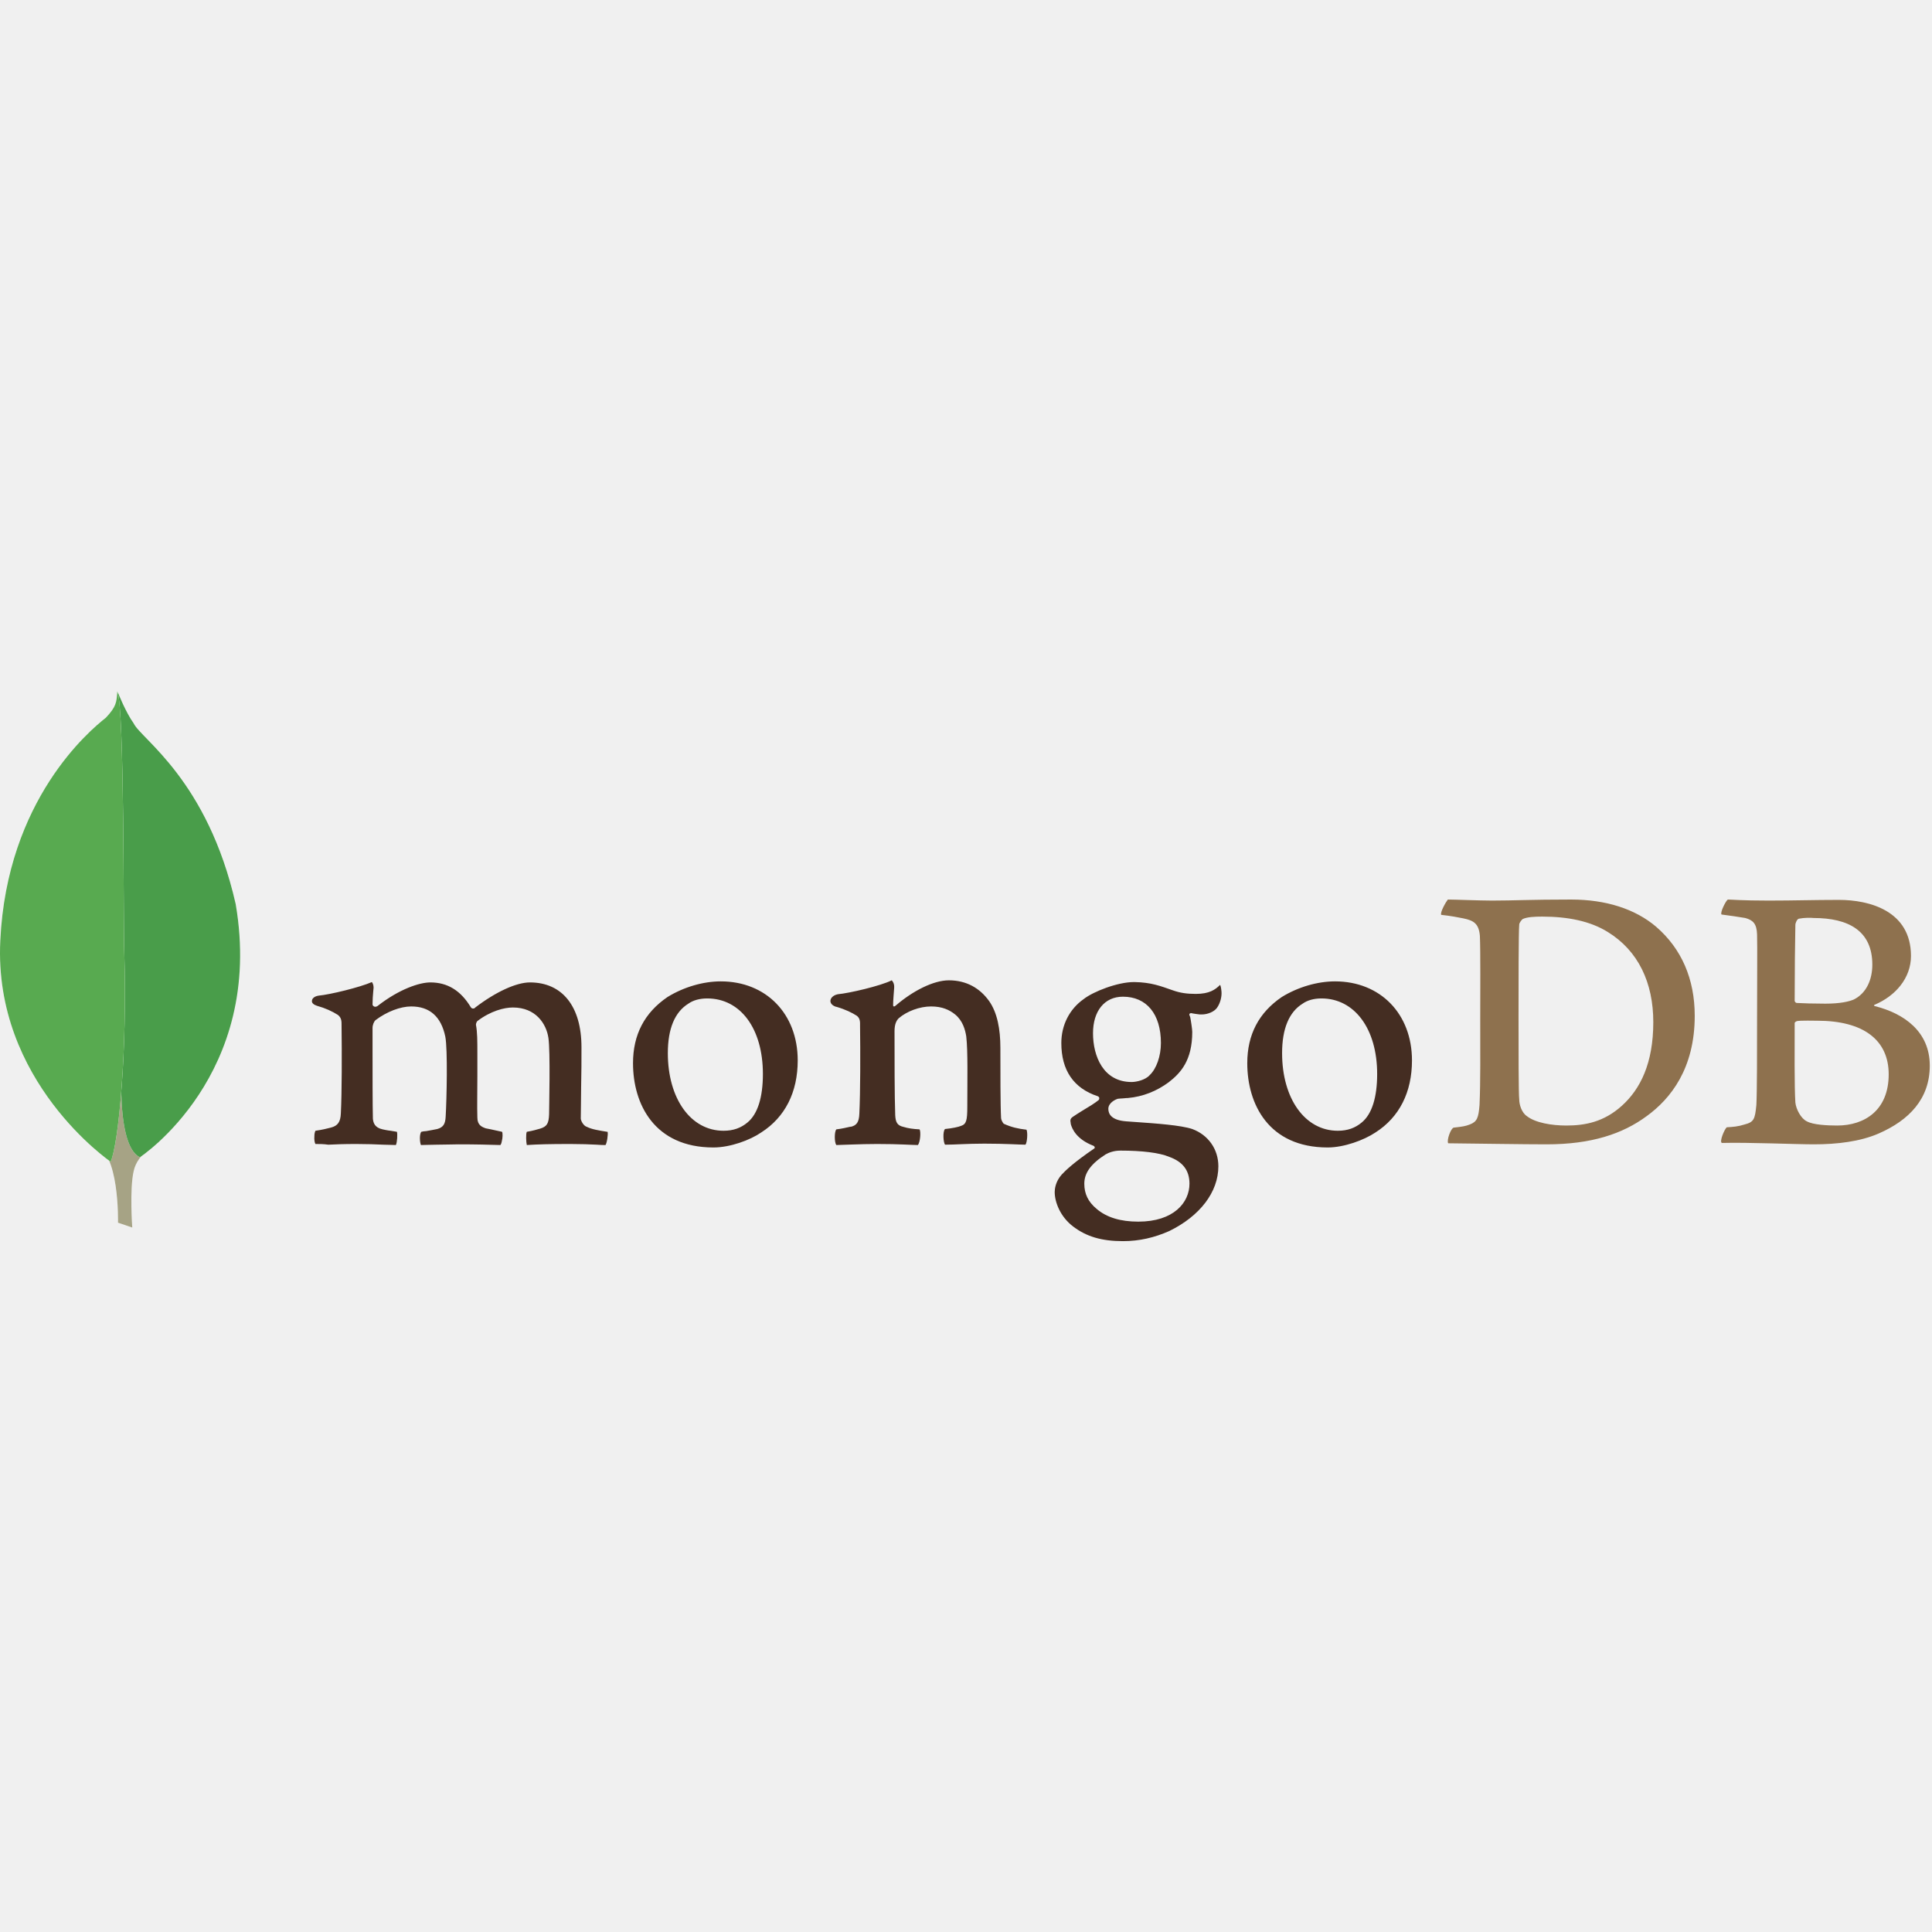
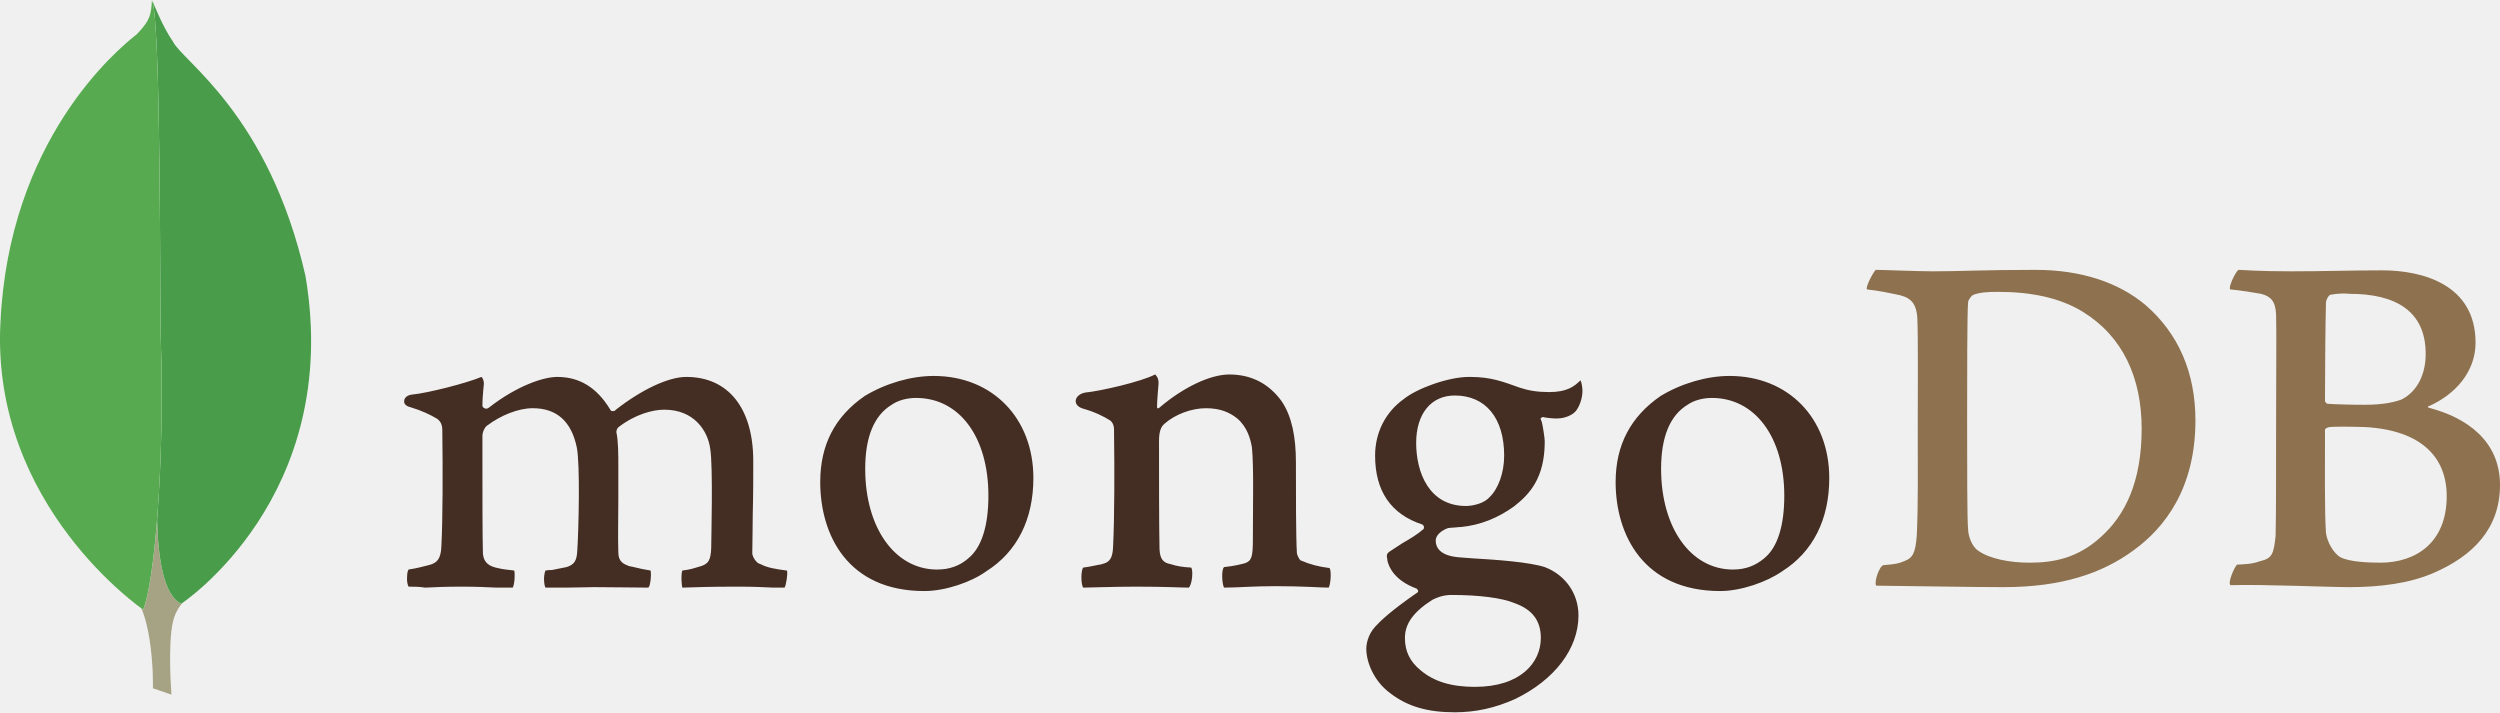
- <svg xmlns="http://www.w3.org/2000/svg" width="800px" height="800px" viewBox="0 -183 512 512" version="1.1">
-   <defs>
- 
- </defs>
+ <svg xmlns="http://www.w3.org/2000/svg" version="1.1" viewBox="0.02 0.2 511.38 145.7">
+   <defs>  </defs>
  <g stroke="none" stroke-width="1" fill="none" fill-rule="evenodd">
    <g>
-       <path d="M476.713,60.463 C476.252,60.555 475.791,61.57 475.791,62.124 C475.699,65.815 475.607,75.597 475.607,82.241 C475.607,82.426 475.883,82.795 476.16,82.795 C477.544,82.887 480.866,82.979 483.727,82.979 C487.695,82.979 490.002,82.426 491.295,81.873 C494.616,80.211 496.185,76.612 496.185,72.644 C496.185,63.693 489.91,60.278 480.589,60.278 C479.943,60.186 478.098,60.186 476.713,60.463 L476.713,60.463 L476.713,60.463 Z M500.523,101.713 C500.523,92.577 493.786,87.501 481.605,87.501 C481.051,87.501 477.175,87.409 476.252,87.593 C475.975,87.686 475.607,87.871 475.607,88.148 C475.607,94.699 475.514,105.128 475.791,109.187 C475.975,110.941 477.268,113.433 478.837,114.171 C480.497,115.094 484.281,115.278 486.865,115.278 C494.155,115.278 500.523,111.218 500.523,101.713 L500.523,101.713 L500.523,101.713 Z M457.889,55.388 C458.811,55.388 461.58,55.664 468.685,55.664 C475.422,55.664 480.774,55.48 487.326,55.48 C495.354,55.48 506.428,58.34 506.428,70.337 C506.428,76.243 502.275,80.95 496.831,83.257 C496.555,83.349 496.555,83.533 496.831,83.625 C504.582,85.564 511.412,90.362 511.412,99.406 C511.412,108.265 505.875,113.894 497.846,117.401 C492.955,119.523 486.865,120.261 480.682,120.261 C475.975,120.261 463.333,119.708 456.32,119.893 C455.582,119.615 456.966,116.293 457.611,115.74 C459.273,115.647 460.564,115.555 462.318,115.001 C464.81,114.356 465.086,113.617 465.455,109.834 C465.64,106.604 465.64,95.16 465.64,87.04 C465.64,75.874 465.733,68.307 465.64,64.616 C465.548,61.755 464.533,60.832 462.503,60.278 C460.934,60.002 458.35,59.632 456.227,59.356 C455.765,58.894 457.334,55.756 457.889,55.388 L457.889,55.388 L457.889,55.388 Z M404.641,112.787 C406.857,114.539 411.194,115.278 415.07,115.278 C420.053,115.278 425.036,114.356 429.835,110.018 C434.726,105.589 438.14,98.76 438.14,87.871 C438.14,77.442 434.172,68.952 426.051,63.97 C421.437,61.108 415.531,59.909 408.702,59.909 C406.672,59.909 404.734,60.002 403.535,60.555 C403.257,60.74 402.612,61.57 402.612,62.031 C402.427,63.877 402.427,78.088 402.427,86.394 C402.427,94.976 402.427,106.973 402.612,108.357 C402.612,109.742 403.257,111.864 404.641,112.787 L404.641,112.787 L404.641,112.787 Z M383.693,55.388 C385.447,55.388 392.183,55.664 395.413,55.664 C401.228,55.664 405.38,55.388 416.361,55.388 C425.589,55.388 433.341,57.879 438.878,62.585 C445.614,68.399 449.122,76.428 449.122,86.209 C449.122,100.144 442.754,108.173 436.386,112.787 C430.02,117.493 421.714,120.261 409.902,120.261 C403.627,120.261 392.83,120.077 383.878,119.984 L383.786,119.984 C383.325,119.154 384.524,115.924 385.262,115.832 C387.662,115.555 388.308,115.462 389.508,115.001 C391.445,114.263 391.815,113.248 392.092,109.834 C392.368,103.466 392.276,95.807 392.276,87.132 C392.276,80.95 392.368,68.86 392.183,64.984 C391.907,61.755 390.523,60.925 387.754,60.37 C386.37,60.094 384.524,59.724 381.941,59.448 C381.571,58.801 383.232,55.941 383.693,55.388 L383.693,55.388 L383.693,55.388 Z" fill="#8E714E">
- 
- </path>
-       <path d="M272.033,116.385 C269.726,116.108 268.065,115.74 266.035,114.817 C265.758,114.632 265.296,113.71 265.296,113.34 C265.112,110.11 265.112,100.882 265.112,94.699 C265.112,89.716 264.282,85.379 262.159,82.334 C259.667,78.826 256.068,76.797 251.454,76.797 C247.394,76.797 241.949,79.565 237.427,83.441 C237.335,83.533 236.597,84.18 236.689,83.164 C236.689,82.149 236.874,80.119 236.966,78.735 C237.059,77.442 236.32,76.797 236.32,76.797 C233.367,78.273 225.062,80.211 222.016,80.488 C219.802,80.95 219.248,83.072 221.555,83.81 L221.648,83.81 C224.139,84.548 225.8,85.379 227.091,86.209 C228.014,86.948 227.922,87.963 227.922,88.794 C228.014,95.715 228.014,106.327 227.738,112.141 C227.646,114.448 227,115.278 225.339,115.647 L225.523,115.555 C224.231,115.832 223.216,116.108 221.647,116.293 C221.093,116.847 221.093,119.8 221.647,120.446 C222.662,120.446 228.014,120.169 232.445,120.169 C238.535,120.169 241.673,120.446 243.241,120.446 C243.887,119.708 244.072,116.939 243.703,116.293 C241.949,116.201 240.657,116.017 239.458,115.647 C237.797,115.278 237.335,114.448 237.242,112.51 C237.059,107.618 237.059,97.283 237.059,90.27 C237.059,88.332 237.612,87.409 238.165,86.855 C240.288,85.01 243.703,83.718 246.748,83.718 C249.701,83.718 251.639,84.641 253.115,85.841 C255.145,87.501 255.791,89.9 256.068,91.654 C256.529,95.622 256.345,103.466 256.345,110.295 C256.345,113.986 256.068,114.909 254.684,115.37 C254.038,115.647 252.377,116.017 250.439,116.201 C249.793,116.847 249.978,119.708 250.439,120.354 C253.115,120.354 256.253,120.077 260.867,120.077 C266.588,120.077 270.28,120.354 271.756,120.354 C272.217,119.8 272.402,117.124 272.033,116.385 L272.033,116.385 L272.033,116.385 Z M297.595,81.134 C292.704,81.134 289.659,84.918 289.659,90.823 C289.659,96.822 292.335,103.743 299.902,103.743 C301.194,103.743 303.594,103.189 304.7,101.897 C306.454,100.236 307.654,96.914 307.654,93.408 C307.654,85.748 303.87,81.134 297.595,81.134 L297.595,81.134 L297.595,81.134 Z M296.949,121.922 C295.104,121.922 293.811,122.476 292.981,122.938 C289.105,125.429 287.352,127.828 287.352,130.69 C287.352,133.365 288.367,135.487 290.582,137.333 C293.258,139.64 296.949,140.748 301.655,140.748 C311.068,140.748 315.221,135.672 315.221,130.69 C315.221,127.182 313.467,124.875 309.869,123.584 C307.285,122.476 302.578,121.922 296.949,121.922 L296.949,121.922 L296.949,121.922 Z M297.595,145.916 C291.966,145.916 287.905,144.716 284.399,142.04 C280.984,139.456 279.508,135.58 279.508,132.904 C279.508,132.166 279.693,130.135 281.354,128.29 C282.368,127.182 284.583,125.06 289.844,121.461 C290.028,121.369 290.12,121.277 290.12,121.092 C290.12,120.907 289.935,120.722 289.751,120.631 C285.414,118.97 284.122,116.293 283.752,114.817 L283.752,114.632 C283.661,114.078 283.476,113.525 284.307,112.971 C284.953,112.51 285.876,111.956 286.89,111.31 C288.459,110.387 290.12,109.372 291.135,108.541 C291.32,108.357 291.32,108.173 291.32,107.988 C291.32,107.803 291.135,107.618 290.951,107.527 C284.492,105.404 281.262,100.605 281.262,93.408 C281.262,88.701 283.384,84.456 287.167,81.78 C289.751,79.749 296.211,77.258 300.456,77.258 L300.733,77.258 C305.07,77.35 307.469,78.273 310.883,79.473 C312.729,80.119 314.483,80.395 316.882,80.395 C320.481,80.395 322.05,79.288 323.341,77.997 C323.434,78.181 323.619,78.643 323.711,79.842 C323.803,81.042 323.434,82.795 322.511,84.087 C321.773,85.102 320.112,85.841 318.451,85.841 L317.989,85.841 C316.328,85.656 315.59,85.471 315.59,85.471 L315.221,85.656 C315.129,85.841 315.221,86.025 315.313,86.302 L315.406,86.487 C315.59,87.317 315.959,89.808 315.959,90.455 C315.959,98.022 312.914,101.343 309.684,103.835 C306.546,106.142 302.948,107.618 298.887,107.988 C298.795,107.988 298.426,107.988 297.595,108.08 C297.134,108.08 296.488,108.173 296.395,108.173 L296.303,108.173 C295.565,108.357 293.72,109.28 293.72,110.848 C293.72,112.232 294.55,113.894 298.518,114.171 C299.348,114.263 300.179,114.263 301.102,114.356 C306.362,114.724 312.914,115.186 315.959,116.201 C320.204,117.769 322.88,121.553 322.88,126.075 C322.88,132.904 317.989,139.272 309.869,143.239 C305.901,144.993 301.932,145.916 297.595,145.916 L297.595,145.916 L297.595,145.916 Z M350.196,81.595 C348.258,81.595 346.504,82.056 345.212,82.979 C341.614,85.194 339.768,89.624 339.768,96.083 C339.768,108.173 345.858,116.663 354.533,116.663 C357.117,116.663 359.147,115.924 360.9,114.448 C363.576,112.232 364.961,107.803 364.961,101.62 C364.961,89.624 358.962,81.595 350.196,81.595 L350.196,81.595 L350.196,81.595 Z M351.857,121.092 C336.169,121.092 330.54,109.557 330.54,98.76 C330.54,91.193 333.585,85.379 339.675,81.226 C344.013,78.55 349.181,77.074 353.795,77.074 C365.791,77.074 374.189,85.656 374.189,98.022 C374.189,106.419 370.867,113.063 364.499,117.124 C361.454,119.154 356.194,121.092 351.856,121.092 L351.857,121.092 L351.857,121.092 Z M187.411,81.595 C185.473,81.595 183.72,82.056 182.427,82.979 C178.829,85.194 176.983,89.624 176.983,96.083 C176.983,108.173 183.073,116.663 191.748,116.663 C194.332,116.663 196.362,115.924 198.116,114.448 C200.791,112.232 202.176,107.803 202.176,101.62 C202.176,89.624 196.27,81.595 187.411,81.595 L187.411,81.595 L187.411,81.595 Z M189.072,121.092 C173.384,121.092 167.755,109.557 167.755,98.76 C167.755,91.193 170.8,85.379 176.89,81.226 C181.228,78.55 186.396,77.074 191.01,77.074 C203.007,77.074 211.404,85.656 211.404,98.022 C211.404,106.419 208.082,113.063 201.714,117.124 C198.761,119.154 193.501,121.092 189.072,121.092 L189.072,121.092 L189.072,121.092 Z M83.594,120.169 C83.409,119.893 83.225,119.062 83.317,118.047 C83.317,117.308 83.502,116.847 83.594,116.663 C85.532,116.385 86.547,116.108 87.654,115.832 C89.5,115.37 90.238,114.356 90.33,112.049 C90.608,106.512 90.608,95.991 90.515,88.701 L90.515,88.516 C90.515,87.686 90.515,86.67 89.5,85.932 C88.023,85.01 86.27,84.18 83.963,83.533 C83.132,83.257 82.579,82.795 82.671,82.241 C82.671,81.688 83.225,81.042 84.425,80.857 C87.47,80.58 95.406,78.643 98.543,77.258 C98.728,77.442 99.005,77.997 99.005,78.735 L98.913,79.749 C98.82,80.765 98.728,81.965 98.728,83.164 C98.728,83.533 99.097,83.81 99.466,83.81 C99.651,83.81 99.836,83.718 100.02,83.625 C105.926,79.011 111.278,77.35 114.046,77.35 C118.569,77.35 122.075,79.473 124.752,83.902 C124.936,84.18 125.121,84.271 125.398,84.271 C125.582,84.271 125.859,84.18 125.951,83.995 C131.396,79.842 136.84,77.35 140.439,77.35 C149.021,77.35 154.097,83.718 154.097,94.515 C154.097,97.56 154.097,101.528 154.005,105.128 C154.005,108.357 153.913,111.31 153.913,113.433 C153.913,113.894 154.558,115.37 155.574,115.647 C156.865,116.293 158.619,116.57 160.926,116.939 L161.018,116.939 C161.203,117.585 160.834,119.984 160.465,120.446 C159.911,120.446 159.08,120.446 158.158,120.354 C156.404,120.261 153.913,120.169 151.144,120.169 C145.423,120.169 142.47,120.261 139.608,120.446 C139.425,119.708 139.332,117.493 139.608,116.939 C141.27,116.663 142.1,116.385 143.116,116.108 C144.962,115.555 145.423,114.724 145.515,112.325 C145.515,110.572 145.884,95.622 145.33,92.023 C144.777,88.332 142.008,83.995 135.917,83.995 C133.61,83.995 130.012,84.918 126.505,87.593 C126.321,87.778 126.136,88.239 126.136,88.516 L126.136,88.609 C126.505,90.546 126.505,92.762 126.505,96.176 L126.505,102.174 C126.505,106.327 126.412,110.203 126.505,113.155 C126.505,115.186 127.705,115.647 128.72,116.017 C129.274,116.108 129.642,116.201 130.104,116.293 C130.935,116.478 131.765,116.663 133.057,116.939 C133.242,117.308 133.242,118.508 132.965,119.523 C132.872,120.077 132.687,120.354 132.596,120.446 C129.458,120.354 126.228,120.261 121.522,120.261 C120.138,120.261 117.738,120.354 115.708,120.354 C114.046,120.354 112.478,120.446 111.556,120.446 C111.463,120.261 111.278,119.615 111.278,118.6 C111.278,117.769 111.463,117.124 111.648,116.939 C112.109,116.847 112.478,116.755 112.94,116.755 C114.046,116.57 114.969,116.385 115.892,116.201 C117.461,115.74 118.015,114.909 118.107,112.879 C118.384,108.265 118.661,95.069 118.015,91.746 C116.908,86.394 113.863,83.718 108.971,83.718 C106.111,83.718 102.511,85.102 99.559,87.317 C99.097,87.686 98.728,88.609 98.728,89.439 L98.728,94.884 C98.728,101.528 98.728,109.834 98.82,113.433 C98.913,114.539 99.281,115.832 101.404,116.293 C101.866,116.385 102.604,116.57 103.527,116.663 L105.188,116.939 C105.373,117.493 105.28,119.708 104.911,120.446 C103.988,120.446 102.881,120.354 101.588,120.354 C99.651,120.261 97.159,120.169 94.391,120.169 C91.161,120.169 88.854,120.261 87.008,120.354 C85.716,120.169 84.701,120.169 83.594,120.169 L83.594,120.169 L83.594,120.169 Z" fill="#442D22">
- 
- </path>
+       <path d="M 476.7 60.5 C 476.3 60.6 475.8 61.6 475.8 62.1 C 475.7 65.8 475.6 75.6 475.6 82.2 C 475.6 82.4 475.9 82.8 476.2 82.8 C 477.5 82.9 480.9 83 483.7 83 C 487.7 83 490 82.4 491.3 81.9 C 494.6 80.2 496.2 76.6 496.2 72.6 C 496.2 63.7 489.9 60.3 480.6 60.3 C 479.9 60.2 478.1 60.2 476.7 60.5 L 476.7 60.5 L 476.7 60.5 Z M 500.5 101.7 C 500.5 92.6 493.8 87.5 481.6 87.5 C 481.1 87.5 477.2 87.4 476.3 87.6 C 476 87.7 475.6 87.9 475.6 88.1 C 475.6 94.7 475.5 105.1 475.8 109.2 C 476 110.9 477.3 113.4 478.8 114.2 C 480.5 115.1 484.3 115.3 486.9 115.3 C 494.2 115.3 500.5 111.2 500.5 101.7 L 500.5 101.7 L 500.5 101.7 Z M 457.9 55.4 C 458.8 55.4 461.6 55.7 468.7 55.7 C 475.4 55.7 480.8 55.5 487.3 55.5 C 495.4 55.5 506.4 58.3 506.4 70.3 C 506.4 76.2 502.3 80.9 496.8 83.3 C 496.6 83.3 496.6 83.5 496.8 83.6 C 504.6 85.6 511.4 90.4 511.4 99.4 C 511.4 108.3 505.9 113.9 497.8 117.4 C 493 119.5 486.9 120.3 480.7 120.3 C 476 120.3 463.3 119.7 456.3 119.9 C 455.6 119.6 457 116.3 457.6 115.7 C 459.3 115.6 460.6 115.6 462.3 115 C 464.8 114.4 465.1 113.6 465.5 109.8 C 465.6 106.6 465.6 95.2 465.6 87 C 465.6 75.9 465.7 68.3 465.6 64.6 C 465.5 61.8 464.5 60.8 462.5 60.3 C 460.9 60 458.3 59.6 456.2 59.4 C 455.8 58.9 457.3 55.8 457.9 55.4 L 457.9 55.4 L 457.9 55.4 Z M 404.6 112.8 C 406.9 114.5 411.2 115.3 415.1 115.3 C 420.1 115.3 425 114.4 429.8 110 C 434.7 105.6 438.1 98.8 438.1 87.9 C 438.1 77.4 434.2 69 426.1 64 C 421.4 61.1 415.5 59.9 408.7 59.9 C 406.7 59.9 404.7 60 403.5 60.6 C 403.3 60.7 402.6 61.6 402.6 62 C 402.4 63.9 402.4 78.1 402.4 86.4 C 402.4 95 402.4 107 402.6 108.4 C 402.6 109.7 403.3 111.9 404.6 112.8 L 404.6 112.8 L 404.6 112.8 Z M 383.7 55.4 C 385.4 55.4 392.2 55.7 395.4 55.7 C 401.2 55.7 405.4 55.4 416.4 55.4 C 425.6 55.4 433.3 57.9 438.9 62.6 C 445.6 68.4 449.1 76.4 449.1 86.2 C 449.1 100.1 442.8 108.2 436.4 112.8 C 430 117.5 421.7 120.3 409.9 120.3 C 403.6 120.3 392.8 120.1 383.9 120 L 383.8 120 C 383.3 119.2 384.5 115.9 385.3 115.8 C 387.7 115.6 388.3 115.5 389.5 115 C 391.4 114.3 391.8 113.2 392.1 109.8 C 392.4 103.5 392.3 95.8 392.3 87.1 C 392.3 80.9 392.4 68.9 392.2 65 C 391.9 61.8 390.5 60.9 387.8 60.4 C 386.4 60.1 384.5 59.7 381.9 59.4 C 381.6 58.8 383.2 55.9 383.7 55.4 L 383.7 55.4 L 383.7 55.4 Z" fill="#8e714e">  </path>
+       <path d="M 272 116.4 C 269.7 116.1 268.1 115.7 266 114.8 C 265.8 114.6 265.3 113.7 265.3 113.3 C 265.1 110.1 265.1 100.9 265.1 94.7 C 265.1 89.7 264.3 85.4 262.2 82.3 C 259.7 78.8 256.1 76.8 251.5 76.8 C 247.4 76.8 241.9 79.6 237.4 83.4 C 237.3 83.5 236.6 84.2 236.7 83.2 C 236.7 82.1 236.9 80.1 237 78.7 C 237.1 77.4 236.3 76.8 236.3 76.8 C 233.4 78.3 225.1 80.2 222 80.5 C 219.8 80.9 219.2 83.1 221.6 83.8 L 221.6 83.8 C 224.1 84.5 225.8 85.4 227.1 86.2 C 228 86.9 227.9 88 227.9 88.8 C 228 95.7 228 106.3 227.7 112.1 C 227.6 114.4 227 115.3 225.3 115.6 L 225.5 115.6 C 224.2 115.8 223.2 116.1 221.6 116.3 C 221.1 116.8 221.1 119.8 221.6 120.4 C 222.7 120.4 228 120.2 232.4 120.2 C 238.5 120.2 241.7 120.4 243.2 120.4 C 243.9 119.7 244.1 116.9 243.7 116.3 C 241.9 116.2 240.7 116 239.5 115.6 C 237.8 115.3 237.3 114.4 237.2 112.5 C 237.1 107.6 237.1 97.3 237.1 90.3 C 237.1 88.3 237.6 87.4 238.2 86.9 C 240.3 85 243.7 83.7 246.7 83.7 C 249.7 83.7 251.6 84.6 253.1 85.8 C 255.1 87.5 255.8 89.9 256.1 91.7 C 256.5 95.6 256.3 103.5 256.3 110.3 C 256.3 114 256.1 114.9 254.7 115.4 C 254 115.6 252.4 116 250.4 116.2 C 249.8 116.8 250 119.7 250.4 120.4 C 253.1 120.4 256.3 120.1 260.9 120.1 C 266.6 120.1 270.3 120.4 271.8 120.4 C 272.2 119.8 272.4 117.1 272 116.4 L 272 116.4 L 272 116.4 Z M 297.6 81.1 C 292.7 81.1 289.7 84.9 289.7 90.8 C 289.7 96.8 292.3 103.7 299.9 103.7 C 301.2 103.7 303.6 103.2 304.7 101.9 C 306.5 100.2 307.7 96.9 307.7 93.4 C 307.7 85.7 303.9 81.1 297.6 81.1 L 297.6 81.1 L 297.6 81.1 Z M 296.9 121.9 C 295.1 121.9 293.8 122.5 293 122.9 C 289.1 125.4 287.4 127.8 287.4 130.7 C 287.4 133.4 288.4 135.5 290.6 137.3 C 293.3 139.6 296.9 140.7 301.7 140.7 C 311.1 140.7 315.2 135.7 315.2 130.7 C 315.2 127.2 313.5 124.9 309.9 123.6 C 307.3 122.5 302.6 121.9 296.9 121.9 L 296.9 121.9 L 296.9 121.9 Z M 297.6 145.9 C 292 145.9 287.9 144.7 284.4 142 C 281 139.5 279.5 135.6 279.5 132.9 C 279.5 132.2 279.7 130.1 281.4 128.3 C 282.4 127.2 284.6 125.1 289.8 121.5 C 290 121.4 290.1 121.3 290.1 121.1 C 290.1 120.9 289.9 120.7 289.8 120.6 C 285.4 119 284.1 116.3 283.8 114.8 L 283.8 114.6 C 283.7 114.1 283.5 113.5 284.3 113 C 285 112.5 285.9 112 286.9 111.3 C 288.5 110.4 290.1 109.4 291.1 108.5 C 291.3 108.4 291.3 108.2 291.3 108 C 291.3 107.8 291.1 107.6 291 107.5 C 284.5 105.4 281.3 100.6 281.3 93.4 C 281.3 88.7 283.4 84.5 287.2 81.8 C 289.8 79.7 296.2 77.3 300.5 77.3 L 300.7 77.3 C 305.1 77.3 307.5 78.3 310.9 79.5 C 312.7 80.1 314.5 80.4 316.9 80.4 C 320.5 80.4 322 79.3 323.3 78 C 323.4 78.2 323.6 78.6 323.7 79.8 C 323.8 81 323.4 82.8 322.5 84.1 C 321.8 85.1 320.1 85.8 318.5 85.8 L 318 85.8 C 316.3 85.7 315.6 85.5 315.6 85.5 L 315.2 85.7 C 315.1 85.8 315.2 86 315.3 86.3 L 315.4 86.5 C 315.6 87.3 316 89.8 316 90.5 C 316 98 312.9 101.3 309.7 103.8 C 306.5 106.1 302.9 107.6 298.9 108 C 298.8 108 298.4 108 297.6 108.1 C 297.1 108.1 296.5 108.2 296.4 108.2 L 296.3 108.2 C 295.6 108.4 293.7 109.3 293.7 110.8 C 293.7 112.2 294.6 113.9 298.5 114.2 C 299.3 114.3 300.2 114.3 301.1 114.4 C 306.4 114.7 312.9 115.2 316 116.2 C 320.2 117.8 322.9 121.6 322.9 126.1 C 322.9 132.9 318 139.3 309.9 143.2 C 305.9 145 301.9 145.9 297.6 145.9 L 297.6 145.9 L 297.6 145.9 Z M 350.2 81.6 C 348.3 81.6 346.5 82.1 345.2 83 C 341.6 85.2 339.8 89.6 339.8 96.1 C 339.8 108.2 345.9 116.7 354.5 116.7 C 357.1 116.7 359.1 115.9 360.9 114.4 C 363.6 112.2 365 107.8 365 101.6 C 365 89.6 359 81.6 350.2 81.6 L 350.2 81.6 L 350.2 81.6 Z M 351.9 121.1 C 336.2 121.1 330.5 109.6 330.5 98.8 C 330.5 91.2 333.6 85.4 339.7 81.2 C 344 78.6 349.2 77.1 353.8 77.1 C 365.8 77.1 374.2 85.7 374.2 98 C 374.2 106.4 370.9 113.1 364.5 117.1 C 361.5 119.2 356.2 121.1 351.9 121.1 L 351.9 121.1 L 351.9 121.1 Z M 187.4 81.6 C 185.5 81.6 183.7 82.1 182.4 83 C 178.8 85.2 177 89.6 177 96.1 C 177 108.2 183.1 116.7 191.7 116.7 C 194.3 116.7 196.4 115.9 198.1 114.4 C 200.8 112.2 202.2 107.8 202.2 101.6 C 202.2 89.6 196.3 81.6 187.4 81.6 L 187.4 81.6 L 187.4 81.6 Z M 189.1 121.1 C 173.4 121.1 167.8 109.6 167.8 98.8 C 167.8 91.2 170.8 85.4 176.9 81.2 C 181.2 78.6 186.4 77.1 191 77.1 C 203 77.1 211.4 85.7 211.4 98 C 211.4 106.4 208.1 113.1 201.7 117.1 C 198.8 119.2 193.5 121.1 189.1 121.1 L 189.1 121.1 L 189.1 121.1 Z M 83.6 120.2 C 83.4 119.9 83.2 119.1 83.3 118 C 83.3 117.3 83.5 116.8 83.6 116.7 C 85.5 116.4 86.5 116.1 87.7 115.8 C 89.5 115.4 90.2 114.4 90.3 112 C 90.6 106.5 90.6 96 90.5 88.7 L 90.5 88.5 C 90.5 87.7 90.5 86.7 89.5 85.9 C 88 85 86.3 84.2 84 83.5 C 83.1 83.3 82.6 82.8 82.7 82.2 C 82.7 81.7 83.2 81 84.4 80.9 C 87.5 80.6 95.4 78.6 98.5 77.3 C 98.7 77.4 99 78 99 78.7 L 98.9 79.7 C 98.8 80.8 98.7 82 98.7 83.2 C 98.7 83.5 99.1 83.8 99.5 83.8 C 99.7 83.8 99.8 83.7 100 83.6 C 105.9 79 111.3 77.3 114 77.3 C 118.6 77.3 122.1 79.5 124.8 83.9 C 124.9 84.2 125.1 84.3 125.4 84.3 C 125.6 84.3 125.9 84.2 126 84 C 131.4 79.8 136.8 77.3 140.4 77.3 C 149 77.3 154.1 83.7 154.1 94.5 C 154.1 97.6 154.1 101.5 154 105.1 C 154 108.4 153.9 111.3 153.9 113.4 C 153.9 113.9 154.6 115.4 155.6 115.6 C 156.9 116.3 158.6 116.6 160.9 116.9 L 161 116.9 C 161.2 117.6 160.8 120 160.5 120.4 C 159.9 120.4 159.1 120.4 158.2 120.4 C 156.4 120.3 153.9 120.2 151.1 120.2 C 145.4 120.2 142.5 120.3 139.6 120.4 C 139.4 119.7 139.3 117.5 139.6 116.9 C 141.3 116.7 142.1 116.4 143.1 116.1 C 145 115.6 145.4 114.7 145.5 112.3 C 145.5 110.6 145.9 95.6 145.3 92 C 144.8 88.3 142 84 135.9 84 C 133.6 84 130 84.9 126.5 87.6 C 126.3 87.8 126.1 88.2 126.1 88.5 L 126.1 88.6 C 126.5 90.5 126.5 92.8 126.5 96.2 L 126.5 102.2 C 126.5 106.3 126.4 110.2 126.5 113.2 C 126.5 115.2 127.7 115.6 128.7 116 C 129.3 116.1 129.6 116.2 130.1 116.3 C 130.9 116.5 131.8 116.7 133.1 116.9 C 133.2 117.3 133.2 118.5 133 119.5 C 132.9 120.1 132.7 120.4 132.6 120.4 C 129.5 120.4 126.2 120.3 121.5 120.3 C 120.1 120.3 117.7 120.4 115.7 120.4 C 114 120.4 112.5 120.4 111.6 120.4 C 111.5 120.3 111.3 119.6 111.3 118.6 C 111.3 117.8 111.5 117.1 111.6 116.9 C 112.1 116.8 112.5 116.8 112.9 116.8 C 114 116.6 115 116.4 115.9 116.2 C 117.5 115.7 118 114.9 118.1 112.9 C 118.4 108.3 118.7 95.1 118 91.7 C 116.9 86.4 113.9 83.7 109 83.7 C 106.1 83.7 102.5 85.1 99.6 87.3 C 99.1 87.7 98.7 88.6 98.7 89.4 L 98.7 94.9 C 98.7 101.5 98.7 109.8 98.8 113.4 C 98.9 114.5 99.3 115.8 101.4 116.3 C 101.9 116.4 102.6 116.6 103.5 116.7 L 105.2 116.9 C 105.4 117.5 105.3 119.7 104.9 120.4 C 104 120.4 102.9 120.4 101.6 120.4 C 99.7 120.3 97.2 120.2 94.4 120.2 C 91.2 120.2 88.9 120.3 87 120.4 C 85.7 120.2 84.7 120.2 83.6 120.2 L 83.6 120.2 L 83.6 120.2 Z" fill="#442d22">  </path>
      <g>
-         <path d="M35.053,142.317 L31.27,141.024 C31.27,141.024 31.732,121.738 24.811,120.354 C20.197,115.001 25.549,-106.659 42.159,119.615 C42.159,119.615 36.438,122.476 35.423,127.367 C34.315,132.166 35.053,142.317 35.053,142.317 L35.053,142.317 L35.053,142.317 Z" fill="#FFFFFF">
- 
- </path>
-         <path d="M35.053,142.317 L31.27,141.024 C31.27,141.024 31.732,121.738 24.811,120.354 C20.197,115.001 25.549,-106.659 42.159,119.615 C42.159,119.615 36.438,122.476 35.423,127.367 C34.315,132.166 35.053,142.317 35.053,142.317 L35.053,142.317 L35.053,142.317 Z" fill="#A6A385">
- 
- </path>
-         <path d="M37.084,123.676 C37.084,123.676 70.213,101.897 62.461,56.587 C54.987,23.643 37.36,12.846 35.423,8.693 C33.301,5.74 31.27,0.572 31.27,0.572 L32.655,92.207 C32.655,92.3 29.794,120.261 37.084,123.676" fill="#FFFFFF">
- 
- </path>
-         <path d="M37.084,123.676 C37.084,123.676 70.213,101.897 62.461,56.587 C54.987,23.643 37.36,12.846 35.423,8.693 C33.301,5.74 31.27,0.572 31.27,0.572 L32.655,92.207 C32.655,92.3 29.794,120.261 37.084,123.676" fill="#499D4A">
- 
- </path>
-         <path d="M29.333,124.875 C29.333,124.875 -1.767,103.65 0.079,66.277 C1.832,28.903 23.795,10.539 28.04,7.216 C30.809,4.264 30.901,3.156 31.086,0.203 C33.024,4.356 32.655,62.309 32.931,69.137 C33.762,95.437 31.455,119.893 29.333,124.875 L29.333,124.875 L29.333,124.875 Z" fill="#FFFFFF">
- 
- </path>
-         <path d="M29.333,124.875 C29.333,124.875 -1.767,103.65 0.079,66.277 C1.832,28.903 23.795,10.539 28.04,7.216 C30.809,4.264 30.901,3.156 31.086,0.203 C33.024,4.356 32.655,62.309 32.931,69.137 C33.762,95.437 31.455,119.893 29.333,124.875 L29.333,124.875 L29.333,124.875 Z" fill="#58AA50">
- 
- </path>
+         <path d="M 35.1 142.3 L 31.3 141 C 31.3 141 31.7 121.7 24.8 120.4 C 20.2 115 25.5 -106.7 42.2 119.6 C 42.2 119.6 36.4 122.5 35.4 127.4 C 34.3 132.2 35.1 142.3 35.1 142.3 L 35.1 142.3 L 35.1 142.3 Z" fill="#ffffff">  </path>
+         <path d="M 35.1 142.3 L 31.3 141 C 31.3 141 31.7 121.7 24.8 120.4 C 20.2 115 25.5 -106.7 42.2 119.6 C 42.2 119.6 36.4 122.5 35.4 127.4 C 34.3 132.2 35.1 142.3 35.1 142.3 L 35.1 142.3 L 35.1 142.3 Z" fill="#a6a385">  </path>
+         <path d="M 37.1 123.7 C 37.1 123.7 70.2 101.9 62.5 56.6 C 55 23.6 37.4 12.8 35.4 8.7 C 33.3 5.7 31.3 0.6 31.3 0.6 L 32.7 92.2 C 32.7 92.3 29.8 120.3 37.1 123.7" fill="#ffffff">  </path>
+         <path d="M 37.1 123.7 C 37.1 123.7 70.2 101.9 62.5 56.6 C 55 23.6 37.4 12.8 35.4 8.7 C 33.3 5.7 31.3 0.6 31.3 0.6 L 32.7 92.2 C 32.7 92.3 29.8 120.3 37.1 123.7" fill="#499d4a">  </path>
+         <path d="M 29.3 124.9 C 29.3 124.9 -1.8 103.7 0.1 66.3 C 1.8 28.9 23.8 10.5 28 7.2 C 30.8 4.3 30.9 3.2 31.1 0.2 C 33 4.4 32.7 62.3 32.9 69.1 C 33.8 95.4 31.5 119.9 29.3 124.9 L 29.3 124.9 L 29.3 124.9 Z" fill="#ffffff">  </path>
+         <path d="M 29.3 124.9 C 29.3 124.9 -1.8 103.7 0.1 66.3 C 1.8 28.9 23.8 10.5 28 7.2 C 30.8 4.3 30.9 3.2 31.1 0.2 C 33 4.4 32.7 62.3 32.9 69.1 C 33.8 95.4 31.5 119.9 29.3 124.9 L 29.3 124.9 L 29.3 124.9 Z" fill="#58aa50">  </path>
      </g>
    </g>
  </g>
</svg>
